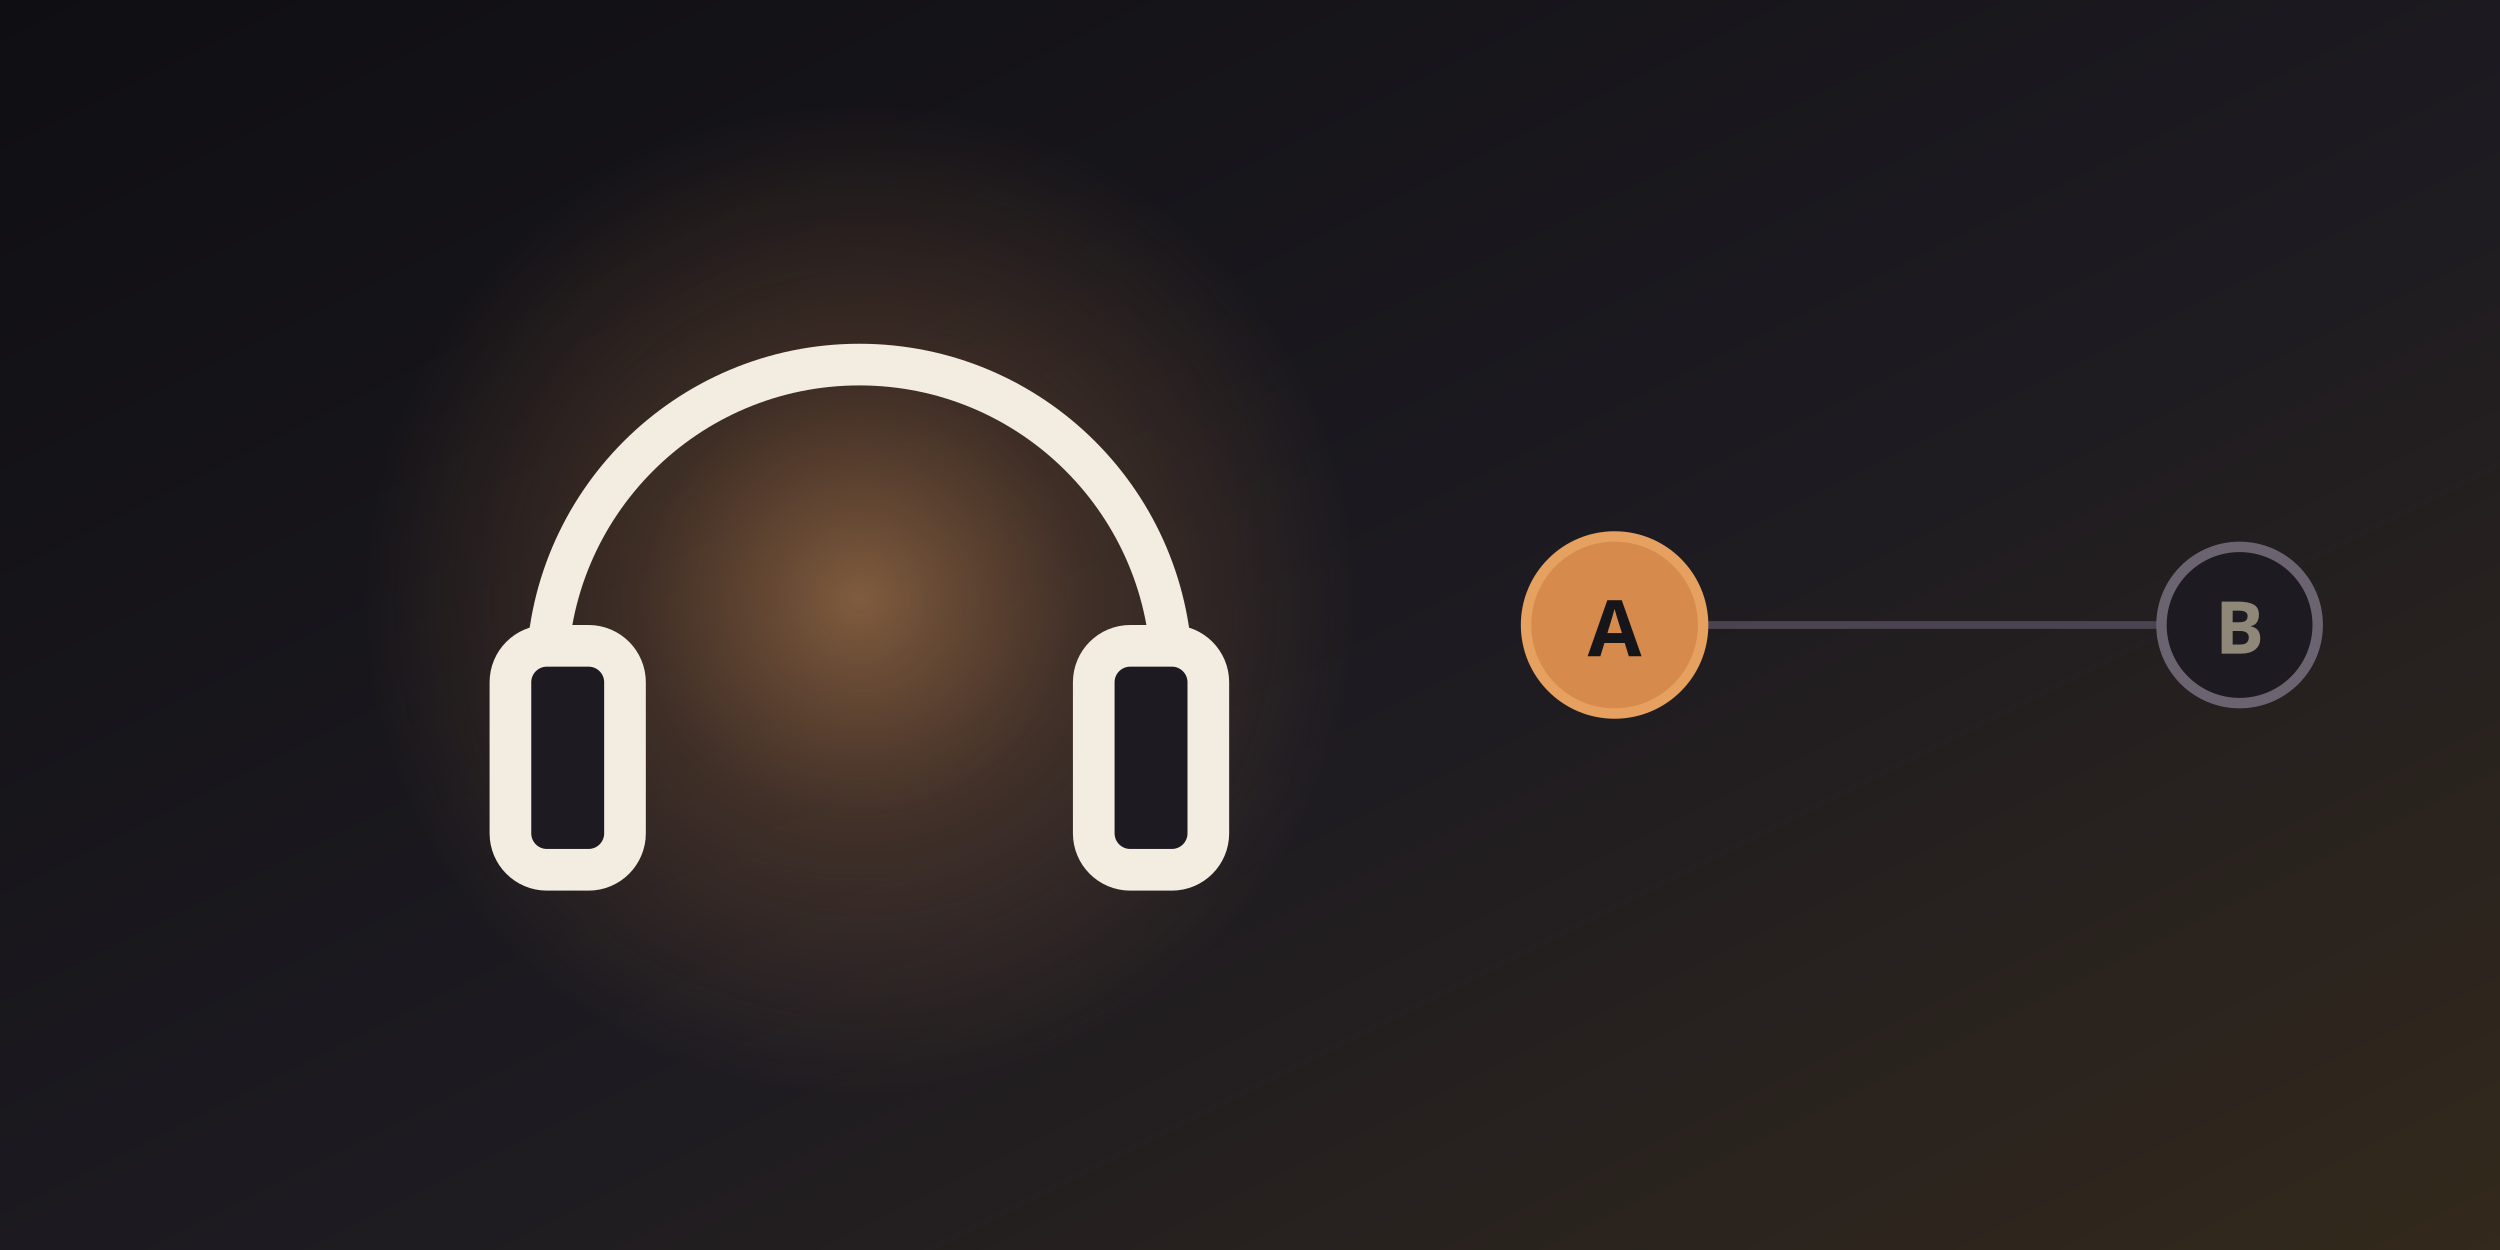
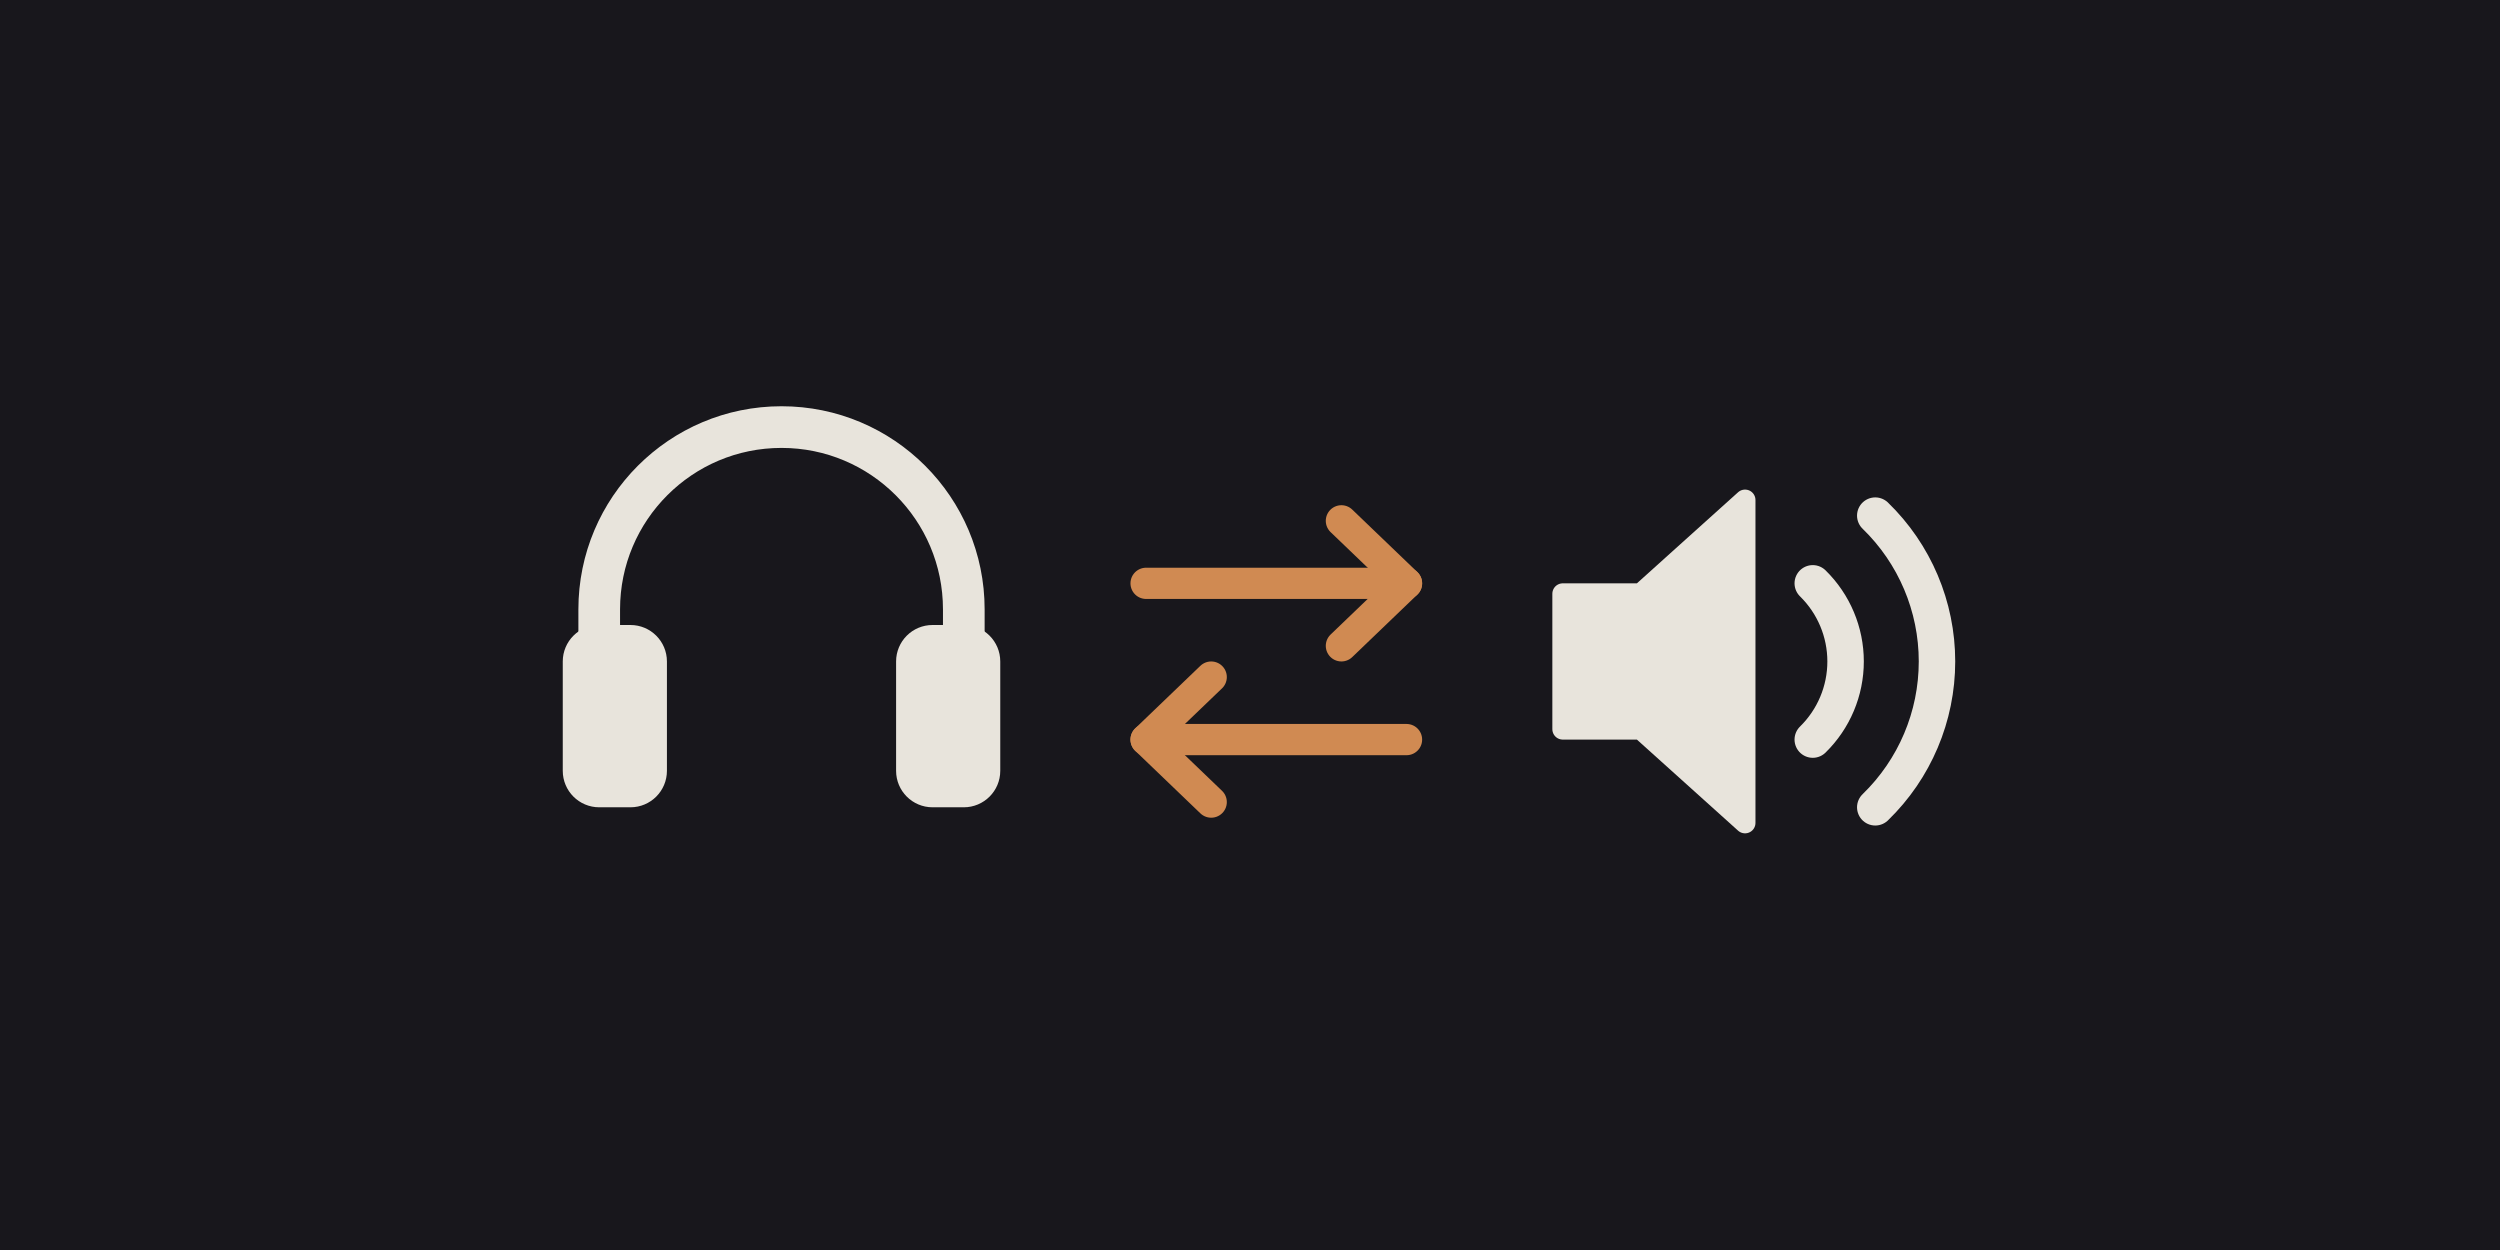
<svg xmlns="http://www.w3.org/2000/svg" viewBox="0 0 960 480">
-   <defs>
-     <linearGradient id="as-bg" x1="0%" y1="0%" x2="100%" y2="100%">
-       <stop offset="0%" stop-color="#0f0e12" />
-       <stop offset="55%" stop-color="#1d1b21" />
-       <stop offset="100%" stop-color="#33291c" />
-     </linearGradient>
-     <radialGradient id="as-glow" cx="50%" cy="50%" r="50%">
-       <stop offset="0%" stop-color="#e6a05f" stop-opacity="0.5" />
-       <stop offset="45%" stop-color="#d68a4c" stop-opacity="0.2" />
-       <stop offset="100%" stop-color="#d68a4c" stop-opacity="0" />
-     </radialGradient>
-   </defs>
-   <rect x="0" y="0" width="960" height="480" fill="url(#as-bg)" />
-   <circle cx="330" cy="230" r="190" fill="url(#as-glow)" />
-   <g fill="none" stroke="#f2ece1" stroke-width="16" stroke-linecap="round">
-     <path d="M 210,260 A 120,120 0 0 1 450,260" />
-     <rect x="196" y="248" width="44" height="86" rx="14" fill="#1d1b21" stroke="#f2ece1" />
-     <rect x="420" y="248" width="44" height="86" rx="14" fill="#1d1b21" stroke="#f2ece1" />
-   </g>
-   <g>
-     <line x1="620" y1="240" x2="860" y2="240" stroke="#4a4350" stroke-width="3" />
-     <circle cx="620" cy="240" r="34" fill="#d68a4c" stroke="#e6a05f" stroke-width="4" />
-     <text x="620" y="252" text-anchor="middle" font-family="Segoe UI, sans-serif" font-size="30" font-weight="700" fill="#16151a">A</text>
-     <circle cx="860" cy="240" r="30" fill="#1d1b21" stroke="#6b6470" stroke-width="4" />
-     <text x="860" y="251" text-anchor="middle" font-family="Segoe UI, sans-serif" font-size="28" font-weight="700" fill="#8f8878">B</text>
+   <rect width="960" height="480" fill="#18171c" />
+   <g transform="translate(0.1 14)">
+     <g transform="translate(300 220) scale(1)">
+       <path d="M-70 20 V0 A70 70 0 0 1 70 0 V20" fill="none" stroke="#e8e4dc" stroke-width="16" stroke-linecap="round" />
+       <rect x="-84" y="6" width="40" height="70" rx="14" fill="#e8e4dc" />
+       <rect x="44" y="6" width="40" height="70" rx="14" fill="#e8e4dc" />
+     </g>
+     <g transform="translate(10 0)">
+       <g fill="none" stroke="#d08a52" stroke-width="12" stroke-linecap="round" stroke-linejoin="round">
+         <path d="M430 210 H530" />
+         <path d="M505 186 L530 210 L505 234" />
+         <path d="M530 270 H430" />
+         <path d="M455 246 L430 270 L455 294" />
+       </g>
+     </g>
+     <g transform="translate(670 240) scale(1)">
+       <path d="M-70 -26 H-40 L0 -62 V62 L-40 26 H-70 Z" fill="#e8e4dc" stroke="#e8e4dc" stroke-width="8" stroke-linejoin="round" />
+       <g fill="none" stroke="#e8e4dc" stroke-width="14" stroke-linecap="round">
+         <path d="M26 -30 A42 42 0 0 1 26 30" />
+         <path d="M50 -56 A78 78 0 0 1 50 56" />
+       </g>
+     </g>
  </g>
</svg>
